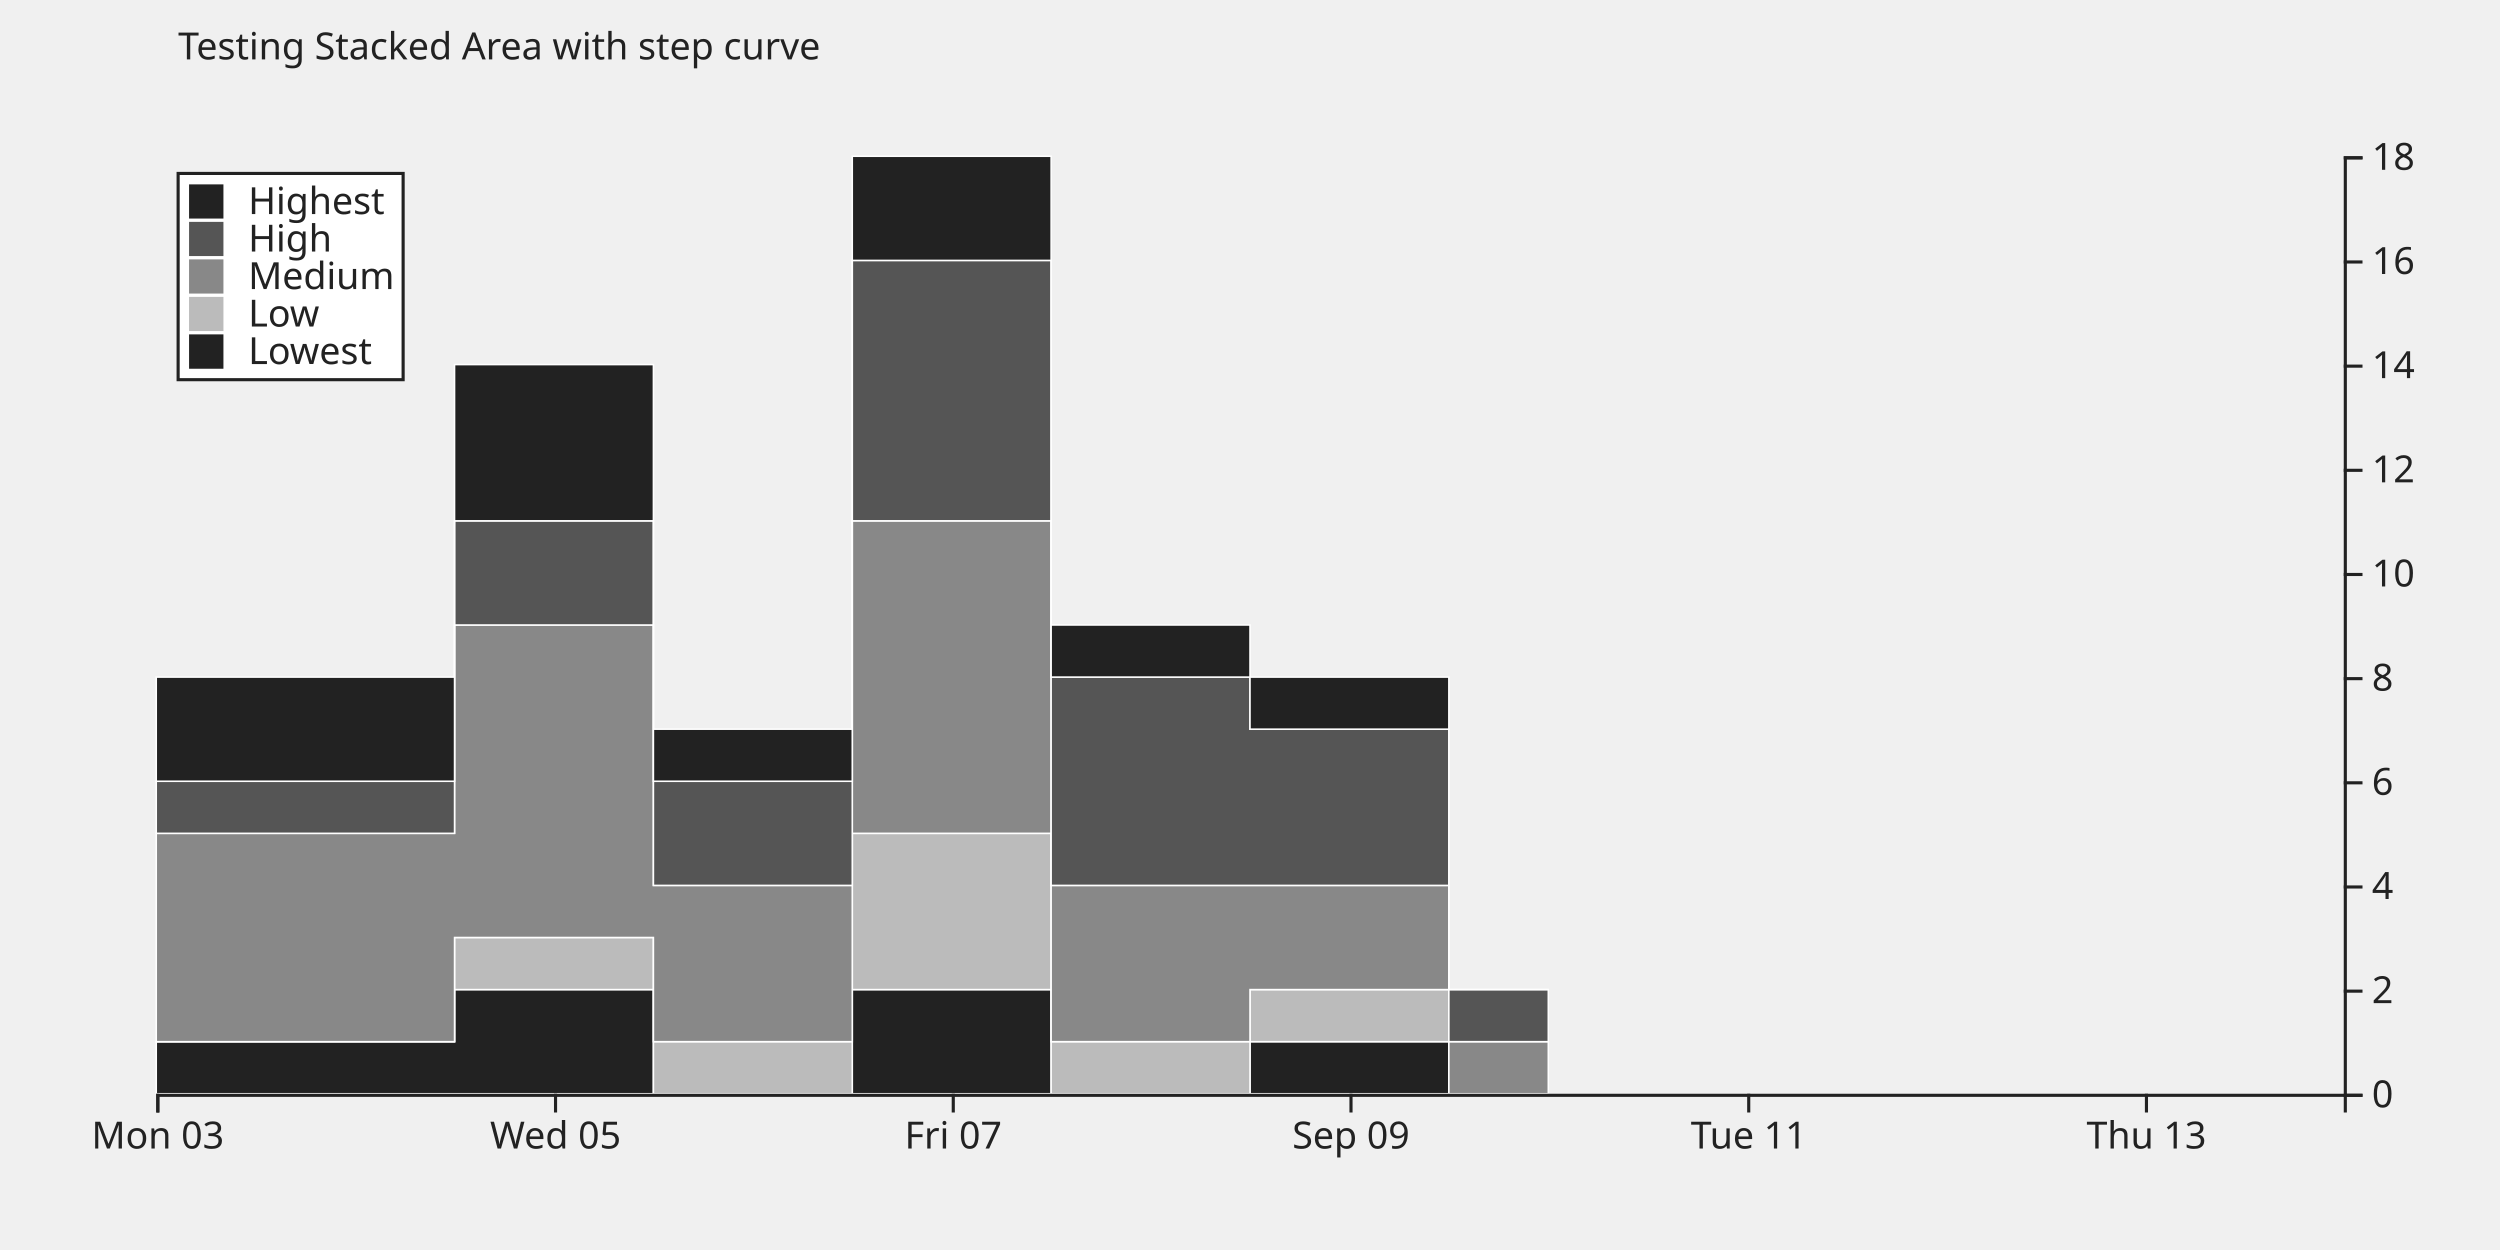
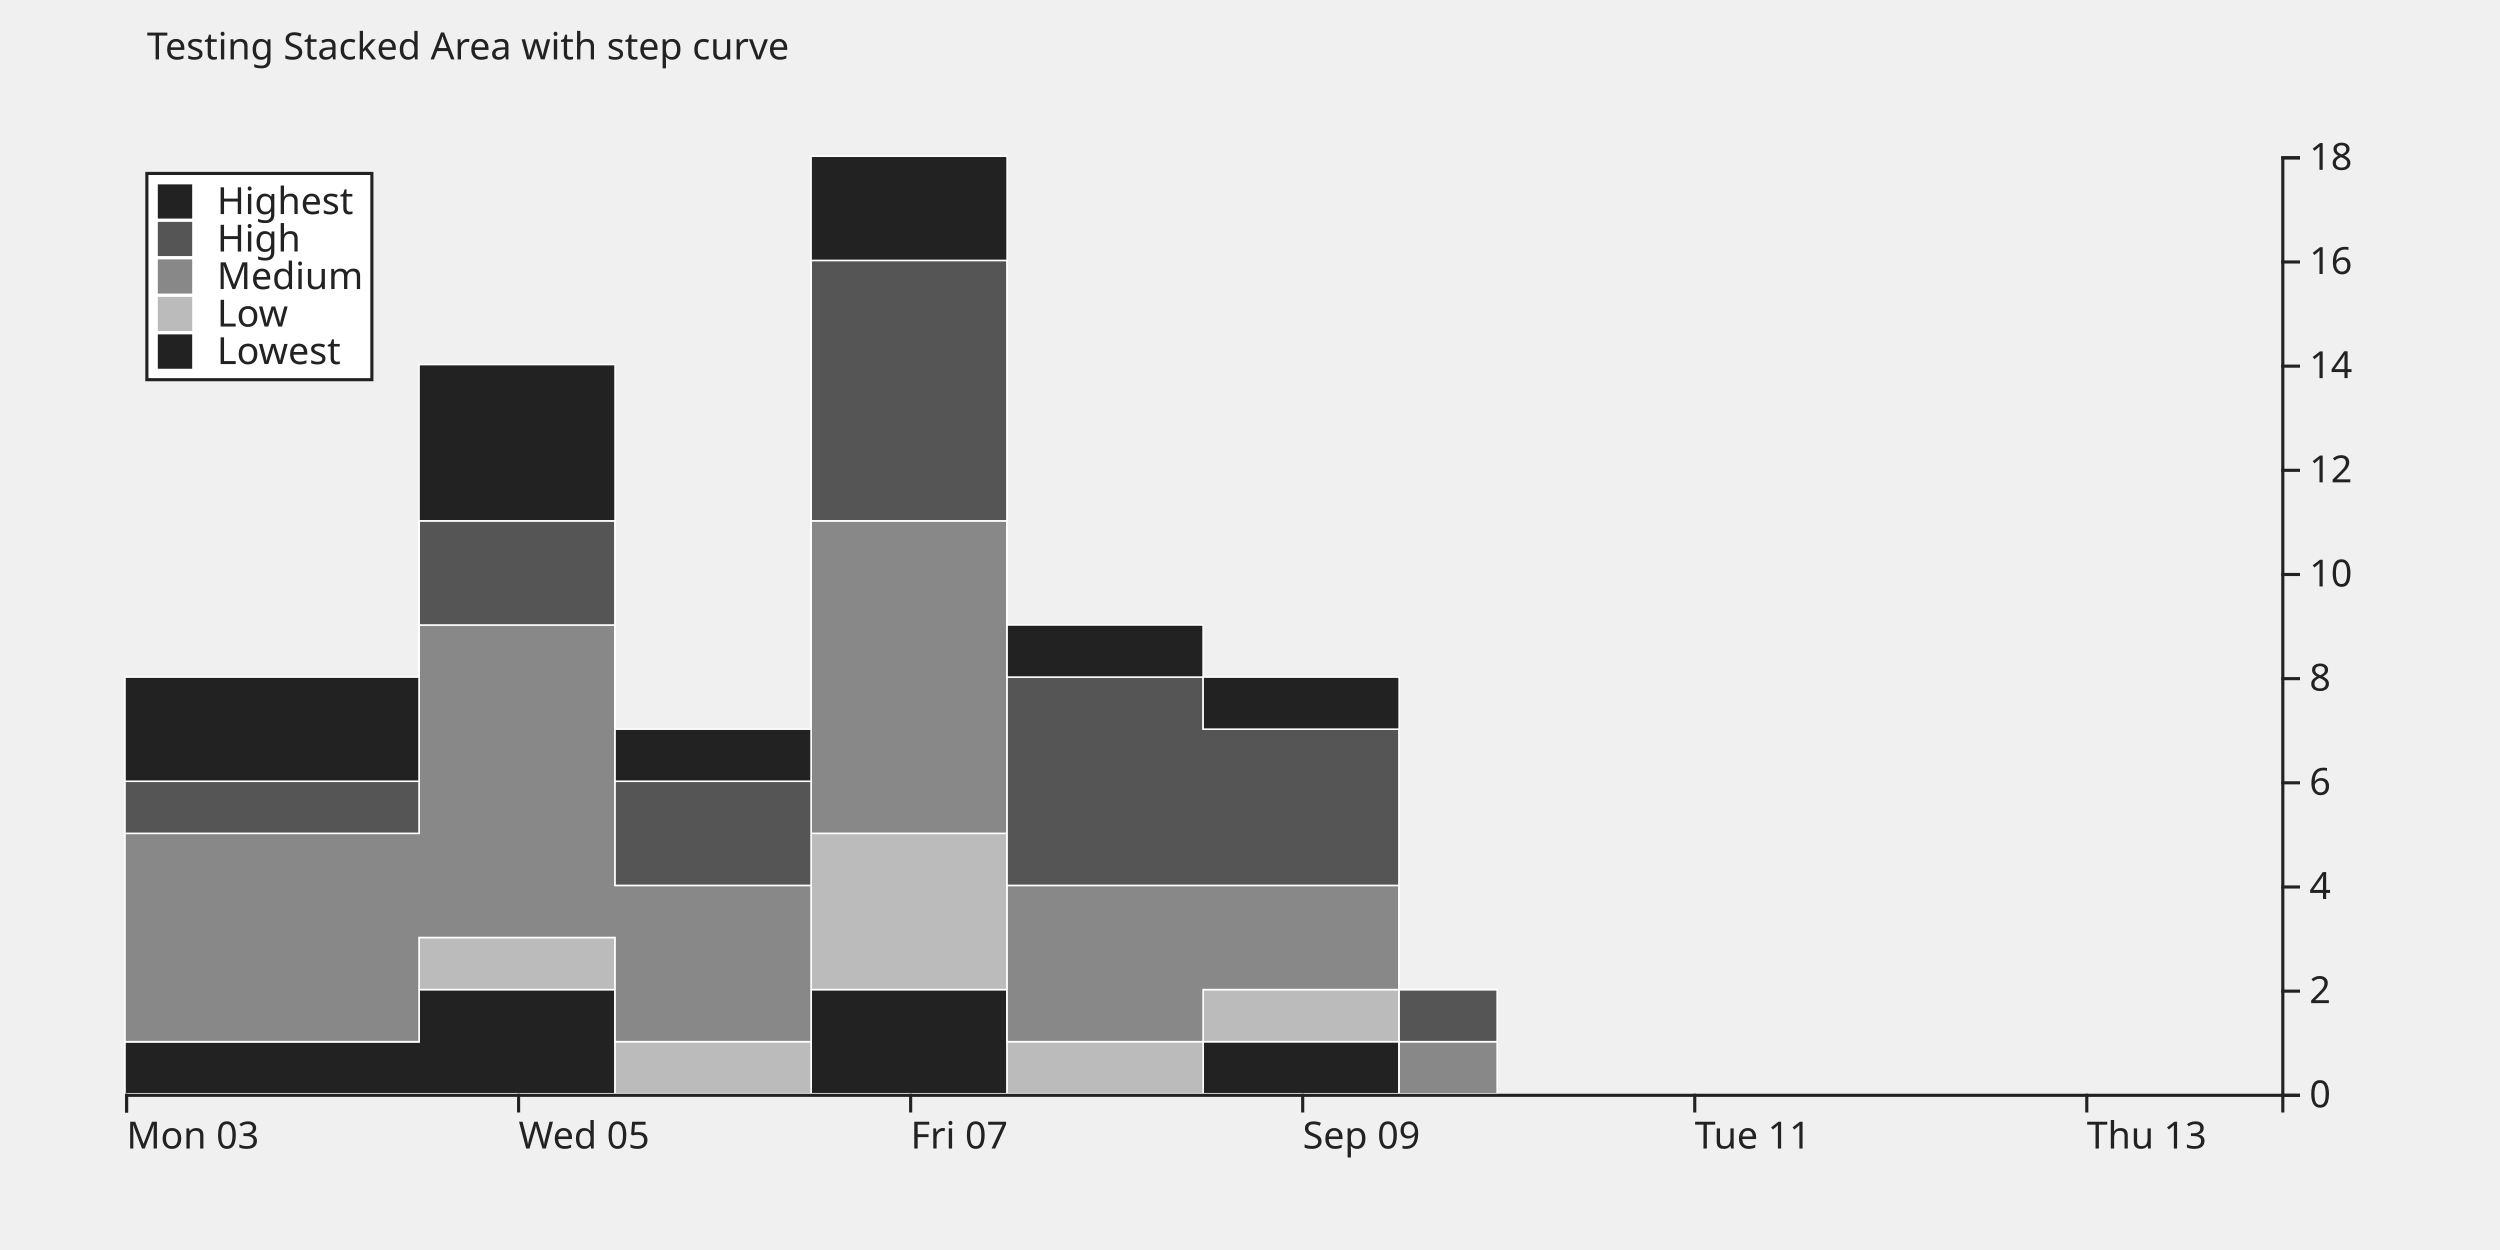
<svg xmlns="http://www.w3.org/2000/svg" width="800" height="400">
-   <g transform="translate(50,50)">
+   <g transform="translate(40,50)">
    <g class="layer">
-       <path class="area" style="fill: #222; stroke: #fff; stroke-width: .5;" d="M0,283.333L31.818,283.333L31.818,283.333L95.455,283.333L95.455,266.667L159.091,266.667L159.091,300L222.727,300L222.727,266.667L286.364,266.667L286.364,300L350,300L350,283.333L413.636,283.333L413.636,300L445.455,300L445.455,300L413.636,300L413.636,300L350,300L350,300L286.364,300L286.364,300L222.727,300L222.727,300L159.091,300L159.091,300L95.455,300L95.455,300L31.818,300L31.818,300L0,300Z" />
+       <path class="area" style="fill: #222; stroke: #fff; stroke-width: .5;" d="M0,283.333L31.364,283.333L31.364,283.333L94.091,283.333L94.091,266.667L156.818,266.667L156.818,300L219.545,300L219.545,266.667L282.273,266.667L282.273,300L345,300L345,283.333L407.727,283.333L407.727,300L439.091,300L439.091,300L407.727,300L407.727,300L345,300L345,300L282.273,300L282.273,300L219.545,300L219.545,300L156.818,300L156.818,300L94.091,300L94.091,300L31.364,300L31.364,300L0,300Z" />
    </g>
    <g class="layer">
-       <path class="area" style="fill: #bbb; stroke: #fff; stroke-width: .5;" d="M0,283.333L31.818,283.333L31.818,283.333L95.455,283.333L95.455,250L159.091,250L159.091,283.333L222.727,283.333L222.727,216.667L286.364,216.667L286.364,283.333L350,283.333L350,266.667L413.636,266.667L413.636,300L445.455,300L445.455,300L413.636,300L413.636,283.333L350,283.333L350,300L286.364,300L286.364,266.667L222.727,266.667L222.727,300L159.091,300L159.091,266.667L95.455,266.667L95.455,283.333L31.818,283.333L31.818,283.333L0,283.333Z" />
+       <path class="area" style="fill: #bbb; stroke: #fff; stroke-width: .5;" d="M0,283.333L31.364,283.333L31.364,283.333L94.091,283.333L94.091,250L156.818,250L156.818,283.333L219.545,283.333L219.545,216.667L282.273,216.667L282.273,283.333L345,283.333L345,266.667L407.727,266.667L407.727,300L439.091,300L439.091,300L407.727,300L407.727,283.333L345,283.333L345,300L282.273,300L282.273,266.667L219.545,266.667L219.545,300L156.818,300L156.818,266.667L94.091,266.667L94.091,283.333L31.364,283.333L31.364,283.333L0,283.333Z" />
    </g>
    <g class="layer">
-       <path class="area" style="fill: #888; stroke: #fff; stroke-width: .5;" d="M0,216.667L31.818,216.667L31.818,216.667L95.455,216.667L95.455,150L159.091,150L159.091,233.333L222.727,233.333L222.727,116.667L286.364,116.667L286.364,233.333L350,233.333L350,233.333L413.636,233.333L413.636,283.333L445.455,283.333L445.455,300L413.636,300L413.636,266.667L350,266.667L350,283.333L286.364,283.333L286.364,216.667L222.727,216.667L222.727,283.333L159.091,283.333L159.091,250L95.455,250L95.455,283.333L31.818,283.333L31.818,283.333L0,283.333Z" />
+       <path class="area" style="fill: #888; stroke: #fff; stroke-width: .5;" d="M0,216.667L31.364,216.667L31.364,216.667L94.091,216.667L94.091,150L156.818,150L156.818,233.333L219.545,233.333L219.545,116.667L282.273,116.667L282.273,233.333L345,233.333L345,233.333L407.727,233.333L407.727,283.333L439.091,283.333L439.091,300L407.727,300L407.727,266.667L345,266.667L345,283.333L282.273,283.333L282.273,216.667L219.545,216.667L219.545,283.333L156.818,283.333L156.818,250L94.091,250L94.091,283.333L31.364,283.333L31.364,283.333L0,283.333Z" />
    </g>
    <g class="layer">
-       <path class="area" style="fill: #555; stroke: #fff; stroke-width: .5;" d="M0,200L31.818,200L31.818,200L95.455,200L95.455,116.667L159.091,116.667L159.091,200L222.727,200L222.727,33.333L286.364,33.333L286.364,166.667L350,166.667L350,183.333L413.636,183.333L413.636,266.667L445.455,266.667L445.455,283.333L413.636,283.333L413.636,233.333L350,233.333L350,233.333L286.364,233.333L286.364,116.667L222.727,116.667L222.727,233.333L159.091,233.333L159.091,150L95.455,150L95.455,216.667L31.818,216.667L31.818,216.667L0,216.667Z" />
+       <path class="area" style="fill: #555; stroke: #fff; stroke-width: .5;" d="M0,200L31.364,200L31.364,200L94.091,200L94.091,116.667L156.818,116.667L156.818,200L219.545,200L219.545,33.333L282.273,33.333L282.273,166.667L345,166.667L345,183.333L407.727,183.333L407.727,266.667L439.091,266.667L439.091,283.333L407.727,283.333L407.727,233.333L345,233.333L345,233.333L282.273,233.333L282.273,116.667L219.545,116.667L219.545,233.333L156.818,233.333L156.818,150L94.091,150L94.091,216.667L31.364,216.667L31.364,216.667L0,216.667Z" />
    </g>
    <g class="layer">
-       <path class="area" style="fill: #222; stroke: #fff; stroke-width: .5;" d="M0,166.667L31.818,166.667L31.818,166.667L95.455,166.667L95.455,66.667L159.091,66.667L159.091,183.333L222.727,183.333L222.727,0L286.364,0L286.364,150L350,150L350,166.667L413.636,166.667L413.636,266.667L445.455,266.667L445.455,266.667L413.636,266.667L413.636,183.333L350,183.333L350,166.667L286.364,166.667L286.364,33.333L222.727,33.333L222.727,200L159.091,200L159.091,116.667L95.455,116.667L95.455,200L31.818,200L31.818,200L0,200Z" />
+       <path class="area" style="fill: #222; stroke: #fff; stroke-width: .5;" d="M0,166.667L31.364,166.667L31.364,166.667L94.091,166.667L94.091,66.667L156.818,66.667L156.818,183.333L219.545,183.333L219.545,0L282.273,0L282.273,150L345,150L345,166.667L407.727,166.667L407.727,266.667L439.091,266.667L439.091,266.667L407.727,266.667L407.727,183.333L345,183.333L345,166.667L282.273,166.667L282.273,33.333L219.545,33.333L219.545,200L156.818,200L156.818,116.667L94.091,116.667L94.091,200L31.364,200L31.364,200L0,200Z" />
    </g>
    <g transform="translate(0,300)" fill="none" font-size="10" font-family="sans-serif" text-anchor="middle">
-       <path class="domain" stroke="currentColor" d="M0.5,6V0.5H700.5V6" style="stroke: #222;" />
+       <path class="domain" stroke="currentColor" d="M0.5,6V0.5H690.5V6" style="stroke: #222;" />
      <g class="tick" opacity="1" transform="translate(0.5,0)">
        <line stroke="currentColor" y2="6" style="stroke: #222;" />
-         <text fill="currentColor" y="9" dy="0.71em" style="fill: #222;" font-size="12px" font-family="sans-serif">Mon 03</text>
+         <text fill="currentColor" y="9" dy="0.71em" style="fill: #222;" text-anchor="start" font-size="12px" font-family="sans-serif">Mon 03</text>
      </g>
-       <g class="tick" opacity="1" transform="translate(127.7727,0)">
+       <g class="tick" opacity="1" transform="translate(125.9545,0)">
        <line stroke="currentColor" y2="6" style="stroke: #222;" />
-         <text fill="currentColor" y="9" dy="0.71em" style="fill: #222;" font-size="12px" font-family="sans-serif">Wed 05</text>
+         <text fill="currentColor" y="9" dy="0.71em" style="fill: #222;" text-anchor="start" font-size="12px" font-family="sans-serif">Wed 05</text>
      </g>
-       <g class="tick" opacity="1" transform="translate(255.0455,0)">
+       <g class="tick" opacity="1" transform="translate(251.4091,0)">
        <line stroke="currentColor" y2="6" style="stroke: #222;" />
-         <text fill="currentColor" y="9" dy="0.71em" style="fill: #222;" font-size="12px" font-family="sans-serif">Fri 07</text>
+         <text fill="currentColor" y="9" dy="0.71em" style="fill: #222;" text-anchor="start" font-size="12px" font-family="sans-serif">Fri 07</text>
      </g>
-       <g class="tick" opacity="1" transform="translate(382.3182,0)">
+       <g class="tick" opacity="1" transform="translate(376.8636,0)">
        <line stroke="currentColor" y2="6" style="stroke: #222;" />
-         <text fill="currentColor" y="9" dy="0.71em" style="fill: #222;" font-size="12px" font-family="sans-serif">Sep 09</text>
+         <text fill="currentColor" y="9" dy="0.71em" style="fill: #222;" text-anchor="start" font-size="12px" font-family="sans-serif">Sep 09</text>
      </g>
-       <g class="tick" opacity="1" transform="translate(509.5909,0)">
+       <g class="tick" opacity="1" transform="translate(502.3182,0)">
        <line stroke="currentColor" y2="6" style="stroke: #222;" />
-         <text fill="currentColor" y="9" dy="0.71em" style="fill: #222;" font-size="12px" font-family="sans-serif">Tue 11</text>
+         <text fill="currentColor" y="9" dy="0.71em" style="fill: #222;" text-anchor="start" font-size="12px" font-family="sans-serif">Tue 11</text>
      </g>
-       <g class="tick" opacity="1" transform="translate(636.8636,0)">
+       <g class="tick" opacity="1" transform="translate(627.7727,0)">
        <line stroke="currentColor" y2="6" style="stroke: #222;" />
-         <text fill="currentColor" y="9" dy="0.71em" style="fill: #222;" font-size="12px" font-family="sans-serif">Thu 13</text>
+         <text fill="currentColor" y="9" dy="0.71em" style="fill: #222;" text-anchor="start" font-size="12px" font-family="sans-serif">Thu 13</text>
      </g>
    </g>
-     <g transform="translate(700 ,0)" fill="none" font-size="10" font-family="sans-serif" text-anchor="start">
+     <g transform="translate(690 ,0)" fill="none" font-size="10" font-family="sans-serif" text-anchor="start">
      <path class="domain" stroke="currentColor" d="M6,300.5H0.5V0.5H6" style="stroke: #222;" />
      <g class="tick" opacity="1" transform="translate(0,300.5)">
        <line stroke="currentColor" x2="6" style="stroke: #222;" />
-         <text fill="currentColor" x="9" dy="0.32em" style="fill: #222;" font-size="12px" font-family="sans-serif">0</text>
+         <text fill="currentColor" x="9" dy="0.32em" style="fill: #222; text-anchor: start;" font-size="12px" font-family="sans-serif">0</text>
      </g>
      <g class="tick" opacity="1" transform="translate(0,267.1667)">
        <line stroke="currentColor" x2="6" style="stroke: #222;" />
-         <text fill="currentColor" x="9" dy="0.32em" style="fill: #222;" font-size="12px" font-family="sans-serif">2</text>
+         <text fill="currentColor" x="9" dy="0.32em" style="fill: #222; text-anchor: start;" font-size="12px" font-family="sans-serif">2</text>
      </g>
      <g class="tick" opacity="1" transform="translate(0,233.8333)">
        <line stroke="currentColor" x2="6" style="stroke: #222;" />
-         <text fill="currentColor" x="9" dy="0.32em" style="fill: #222;" font-size="12px" font-family="sans-serif">4</text>
+         <text fill="currentColor" x="9" dy="0.32em" style="fill: #222; text-anchor: start;" font-size="12px" font-family="sans-serif">4</text>
      </g>
      <g class="tick" opacity="1" transform="translate(0,200.5)">
        <line stroke="currentColor" x2="6" style="stroke: #222;" />
-         <text fill="currentColor" x="9" dy="0.32em" style="fill: #222;" font-size="12px" font-family="sans-serif">6</text>
+         <text fill="currentColor" x="9" dy="0.32em" style="fill: #222; text-anchor: start;" font-size="12px" font-family="sans-serif">6</text>
      </g>
      <g class="tick" opacity="1" transform="translate(0,167.1667)">
        <line stroke="currentColor" x2="6" style="stroke: #222;" />
-         <text fill="currentColor" x="9" dy="0.32em" style="fill: #222;" font-size="12px" font-family="sans-serif">8</text>
+         <text fill="currentColor" x="9" dy="0.32em" style="fill: #222; text-anchor: start;" font-size="12px" font-family="sans-serif">8</text>
      </g>
      <g class="tick" opacity="1" transform="translate(0,133.8333)">
        <line stroke="currentColor" x2="6" style="stroke: #222;" />
-         <text fill="currentColor" x="9" dy="0.32em" style="fill: #222;" font-size="12px" font-family="sans-serif">10</text>
+         <text fill="currentColor" x="9" dy="0.32em" style="fill: #222; text-anchor: start;" font-size="12px" font-family="sans-serif">10</text>
      </g>
      <g class="tick" opacity="1" transform="translate(0,100.5)">
        <line stroke="currentColor" x2="6" style="stroke: #222;" />
-         <text fill="currentColor" x="9" dy="0.32em" style="fill: #222;" font-size="12px" font-family="sans-serif">12</text>
+         <text fill="currentColor" x="9" dy="0.32em" style="fill: #222; text-anchor: start;" font-size="12px" font-family="sans-serif">12</text>
      </g>
      <g class="tick" opacity="1" transform="translate(0,67.16667)">
        <line stroke="currentColor" x2="6" style="stroke: #222;" />
-         <text fill="currentColor" x="9" dy="0.32em" style="fill: #222;" font-size="12px" font-family="sans-serif">14</text>
+         <text fill="currentColor" x="9" dy="0.32em" style="fill: #222; text-anchor: start;" font-size="12px" font-family="sans-serif">14</text>
      </g>
      <g class="tick" opacity="1" transform="translate(0,33.83333)">
        <line stroke="currentColor" x2="6" style="stroke: #222;" />
-         <text fill="currentColor" x="9" dy="0.32em" style="fill: #222;" font-size="12px" font-family="sans-serif">16</text>
+         <text fill="currentColor" x="9" dy="0.32em" style="fill: #222; text-anchor: start;" font-size="12px" font-family="sans-serif">16</text>
      </g>
      <g class="tick" opacity="1" transform="translate(0,0.5)">
        <line stroke="currentColor" x2="6" style="stroke: #222;" />
-         <text fill="currentColor" x="9" dy="0.32em" style="fill: #222;" font-size="12px" font-family="sans-serif">18</text>
+         <text fill="currentColor" x="9" dy="0.32em" style="fill: #222; text-anchor: start;" font-size="12px" font-family="sans-serif">18</text>
      </g>
    </g>
    <text x="7" y="-35" dy="4px" font-size="12px" font-family="sans-serif" style="text-anchor: start; fill: #222;">Testing Stacked Area with step curve</text>
    <rect x="7" y="5.5" width="72" height="66" style="fill: #fff; stroke: #222;" />
    <rect x="10" y="8.5" width="12" height="12" style="fill: #222; stroke: #fff;" />
    <text x="29.44" y="14.5" dy="4px" font-size="12px" font-family="sans-serif" style="text-anchor: start; fill: #222;">Highest</text>
    <rect x="10" y="20.5" width="12" height="12" style="fill: #555; stroke: #fff;" />
    <text x="29.44" y="26.5" dy="4px" font-size="12px" font-family="sans-serif" style="text-anchor: start; fill: #222;">High</text>
    <rect x="10" y="32.5" width="12" height="12" style="fill: #888; stroke: #fff;" />
    <text x="29.44" y="38.5" dy="4px" font-size="12px" font-family="sans-serif" style="text-anchor: start; fill: #222;">Medium</text>
    <rect x="10" y="44.5" width="12" height="12" style="fill: #bbb; stroke: #fff;" />
    <text x="29.44" y="50.5" dy="4px" font-size="12px" font-family="sans-serif" style="text-anchor: start; fill: #222;">Low</text>
    <rect x="10" y="56.5" width="12" height="12" style="fill: #222; stroke: #fff;" />
    <text x="29.44" y="62.5" dy="4px" font-size="12px" font-family="sans-serif" style="text-anchor: start; fill: #222;">Lowest</text>
    <rect fill="#fff" stroke="#222" class="focus-item" width="12" height="12" style="display: none;" />
    <text dy="4px" font-size="12px" font-family="sans-serif" style="text-anchor: start; fill: #222; display: none;" />
    <text dy="4px" font-size="12px" font-family="sans-serif" style="text-anchor: start; fill: #222; display: none;" />
    <text dy="4px" font-size="12px" font-family="sans-serif" style="text-anchor: start; fill: #222; display: none;" />
    <text dy="4px" font-size="12px" font-family="sans-serif" style="text-anchor: start; fill: #222; display: none;" />
    <text dy="4px" font-size="12px" font-family="sans-serif" style="text-anchor: start; fill: #222; display: none;" />
    <text dy="4px" font-size="12px" font-family="sans-serif" style="text-anchor: start; fill: #222; display: none;" />
    <text dy="4px" font-size="12px" font-family="sans-serif" style="text-anchor: start; fill: #222; display: none;" />
    <text dy="4px" font-size="12px" font-family="sans-serif" style="text-anchor: start; fill: #222; display: none;" />
    <text dy="4px" font-size="12px" font-family="sans-serif" style="text-anchor: start; fill: #222; display: none;" />
    <text dy="4px" font-size="12px" font-family="sans-serif" style="text-anchor: start; fill: #222; display: none;" />
    <text dy="4px" font-size="12px" font-family="sans-serif" style="text-anchor: start; fill: #222; display: none;" />
    <text dy="4px" font-size="12px" font-family="sans-serif" style="text-anchor: start; fill: #222; display: none;" />
    <text dy="4px" font-size="12px" font-family="sans-serif" style="text-anchor: start; fill: #222; display: none;" />
    <text dy="4px" font-size="12px" font-family="sans-serif" style="text-anchor: start; fill: #222; display: none;" />
    <text dy="4px" font-size="12px" font-family="sans-serif" style="text-anchor: start; fill: #222; display: none;" />
    <text dy="4px" font-size="12px" font-family="sans-serif" style="text-anchor: start; fill: #222; display: none;" />
    <text dy="4px" font-size="12px" font-family="sans-serif" style="text-anchor: start; fill: #222; display: none;" />
    <text dy="4px" font-size="12px" font-family="sans-serif" style="text-anchor: start; fill: #222; display: none;" />
    <text dy="4px" font-size="12px" font-family="sans-serif" style="text-anchor: start; fill: #222; display: none;" />
    <text dy="4px" font-size="12px" font-family="sans-serif" style="text-anchor: start; fill: #222; display: none;" />
    <text dy="4px" font-size="12px" font-family="sans-serif" style="text-anchor: start; fill: #222; display: none;" />
    <text dy="4px" font-size="12px" font-family="sans-serif" style="text-anchor: start; fill: #222; display: none;" />
    <text dy="4px" font-size="12px" font-family="sans-serif" style="text-anchor: start; fill: #222; display: none;" />
    <text dy="4px" font-size="12px" font-family="sans-serif" style="text-anchor: start; fill: #222; display: none;" />
    <text dy="4px" font-size="12px" font-family="sans-serif" style="text-anchor: start; fill: #222; display: none;" />
    <text dy="4px" font-size="12px" font-family="sans-serif" style="text-anchor: start; fill: #222; display: none;" />
    <text dy="4px" font-size="12px" font-family="sans-serif" style="text-anchor: start; fill: #222; display: none;" />
    <text dy="4px" font-size="12px" font-family="sans-serif" style="text-anchor: start; fill: #222; display: none;" />
    <text dy="4px" font-size="12px" font-family="sans-serif" style="text-anchor: start; fill: #222; display: none;" />
    <text dy="4px" font-size="12px" font-family="sans-serif" style="text-anchor: start; fill: #222; display: none;" />
    <text dy="4px" font-size="12px" font-family="sans-serif" style="text-anchor: start; fill: #222; display: none;" />
    <text dy="4px" font-size="12px" font-family="sans-serif" style="text-anchor: start; fill: #222; display: none;" />
    <text dy="4px" font-size="12px" font-family="sans-serif" style="text-anchor: start; fill: #222; display: none;" />
    <text dy="4px" font-size="12px" font-family="sans-serif" style="text-anchor: start; fill: #222; display: none;" />
    <text dy="4px" font-size="12px" font-family="sans-serif" style="text-anchor: start; fill: #222; display: none;" />
    <text dy="4px" font-size="12px" font-family="sans-serif" style="text-anchor: start; fill: #222; display: none;" />
    <text dy="4px" font-size="12px" font-family="sans-serif" style="text-anchor: start; fill: #222; display: none;" />
    <text dy="4px" font-size="12px" font-family="sans-serif" style="text-anchor: start; fill: #222; display: none;" />
    <text dy="4px" font-size="12px" font-family="sans-serif" style="text-anchor: start; fill: #222; display: none;" />
    <text dy="4px" font-size="12px" font-family="sans-serif" style="text-anchor: start; fill: #222; display: none;" />
    <line style="display: none; stroke-width: 3; stroke: #fff;" />
    <line style="display: none; stroke-width: 1; stroke: #222;" />
-     <rect width="750" height="300" fill="transparent" />
+     <rect width="760" height="300" fill="transparent" />
  </g>
</svg>
